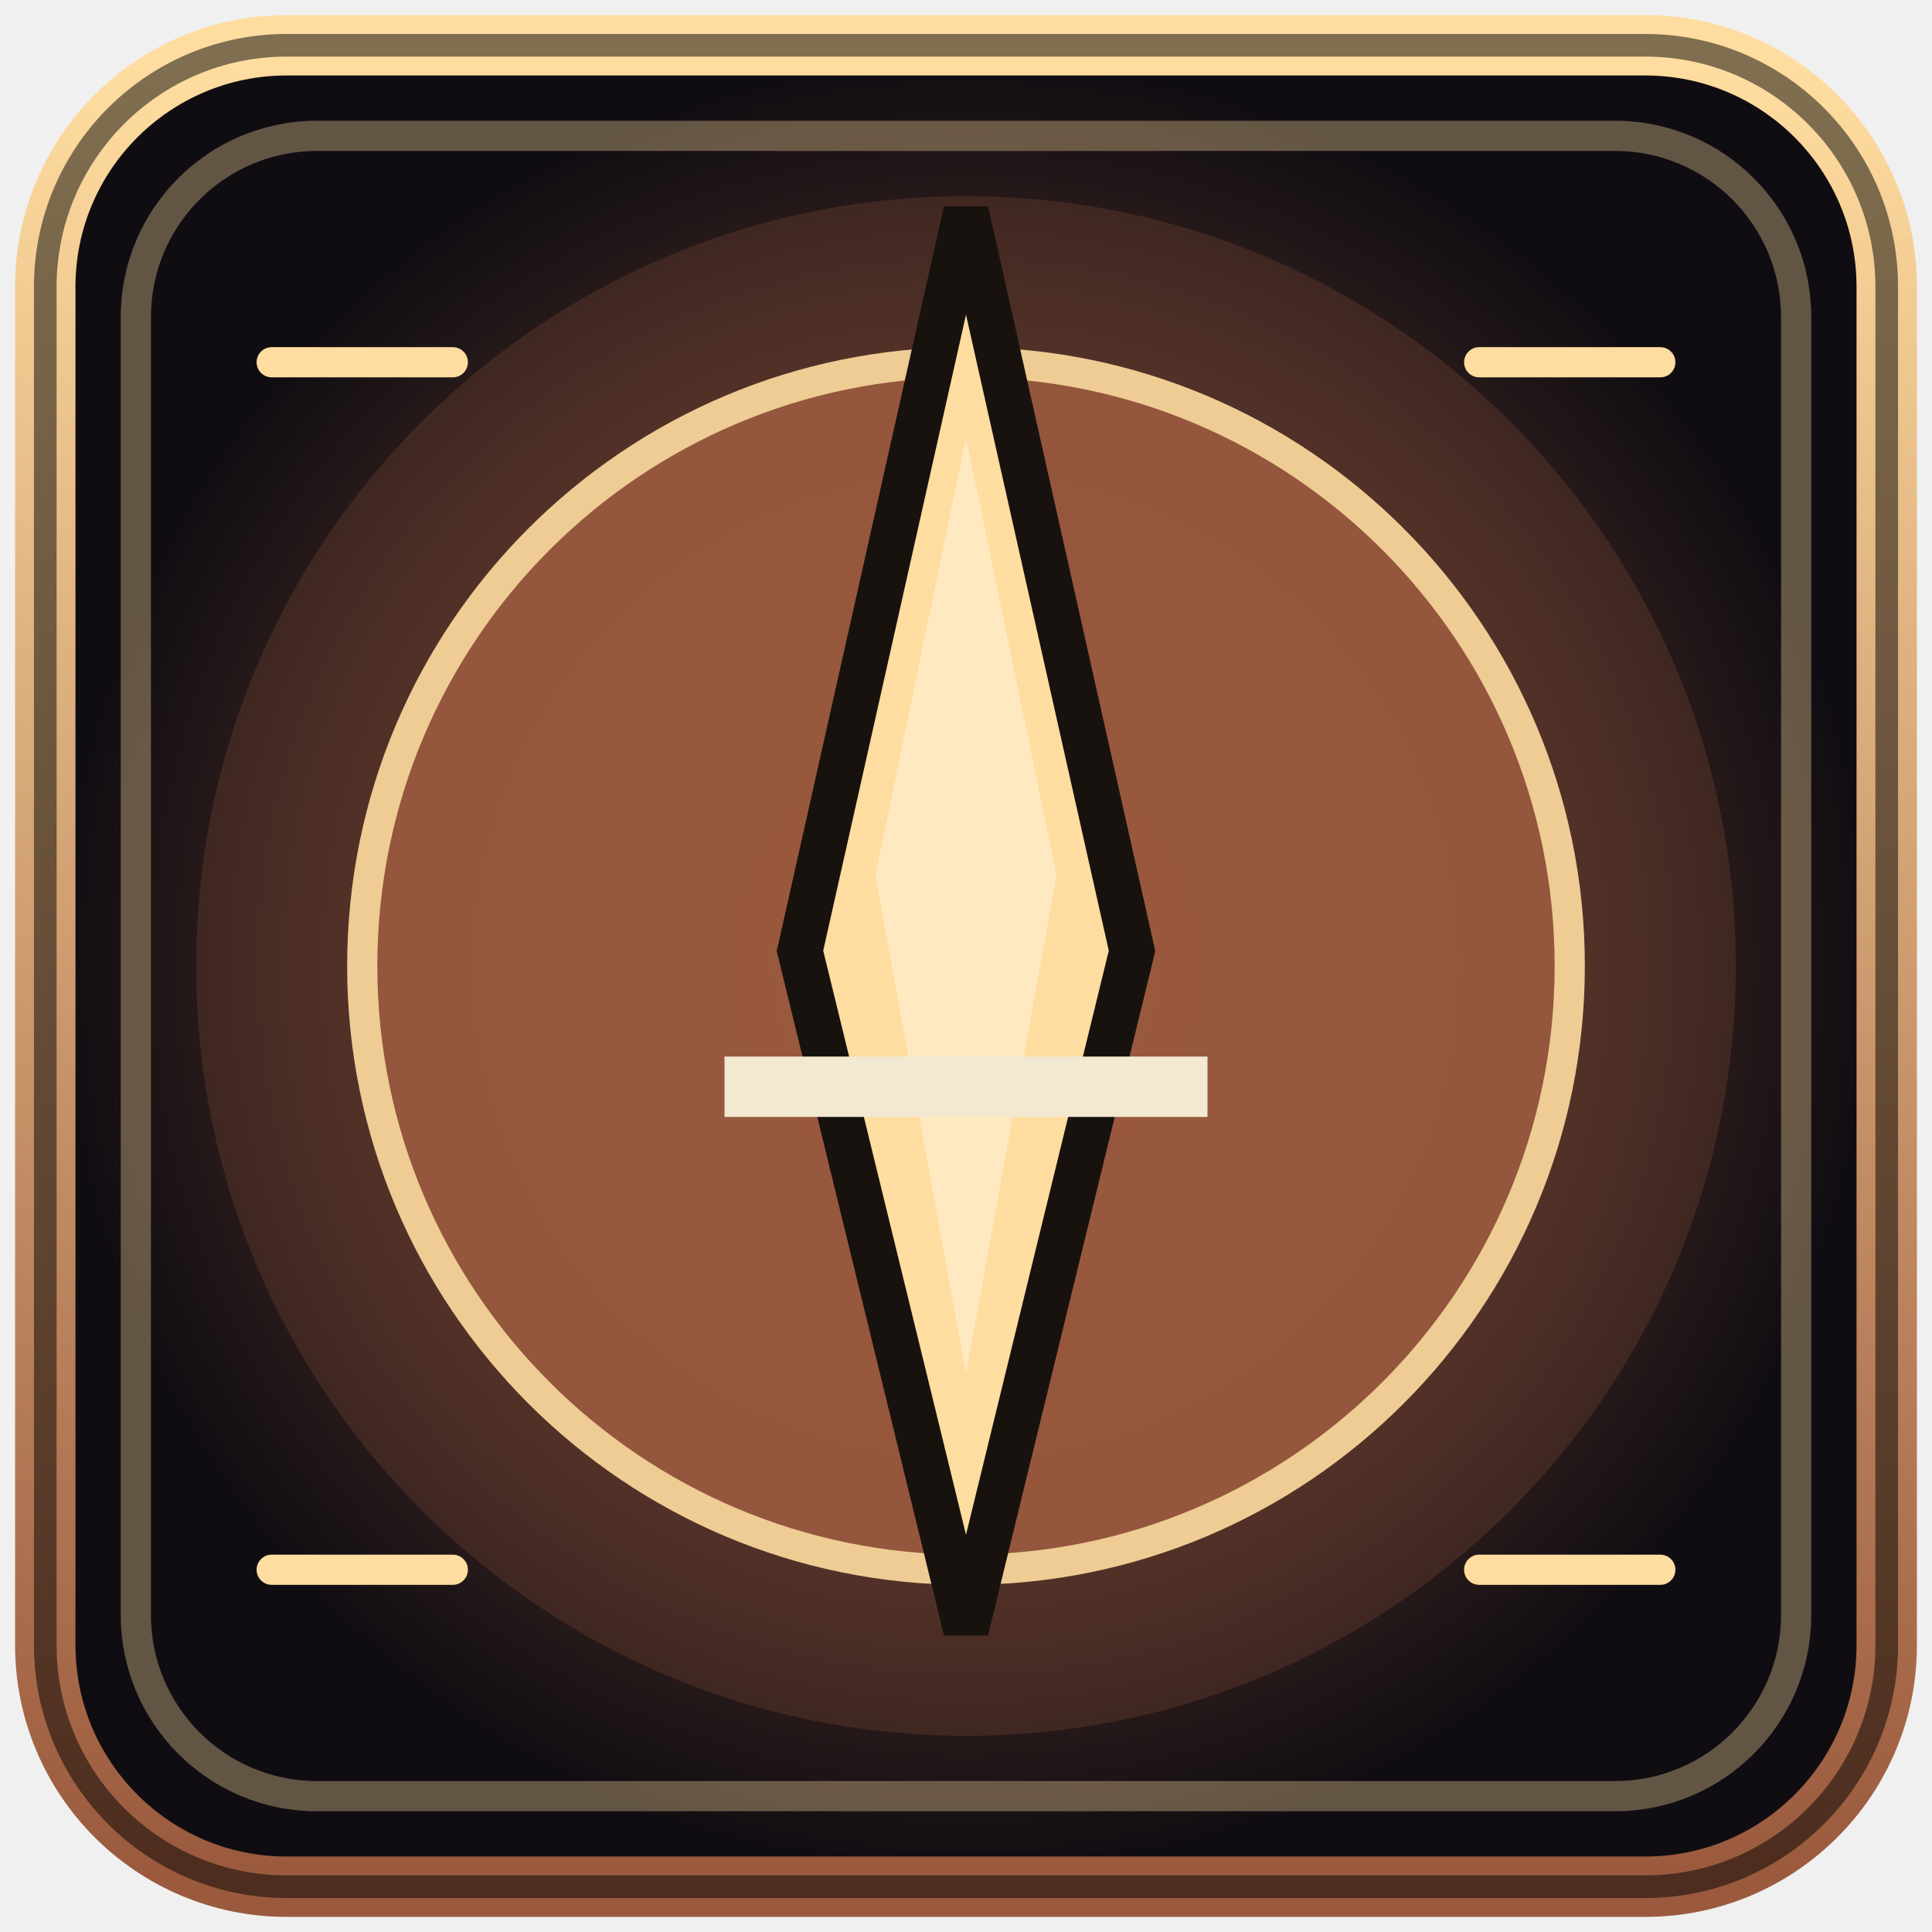
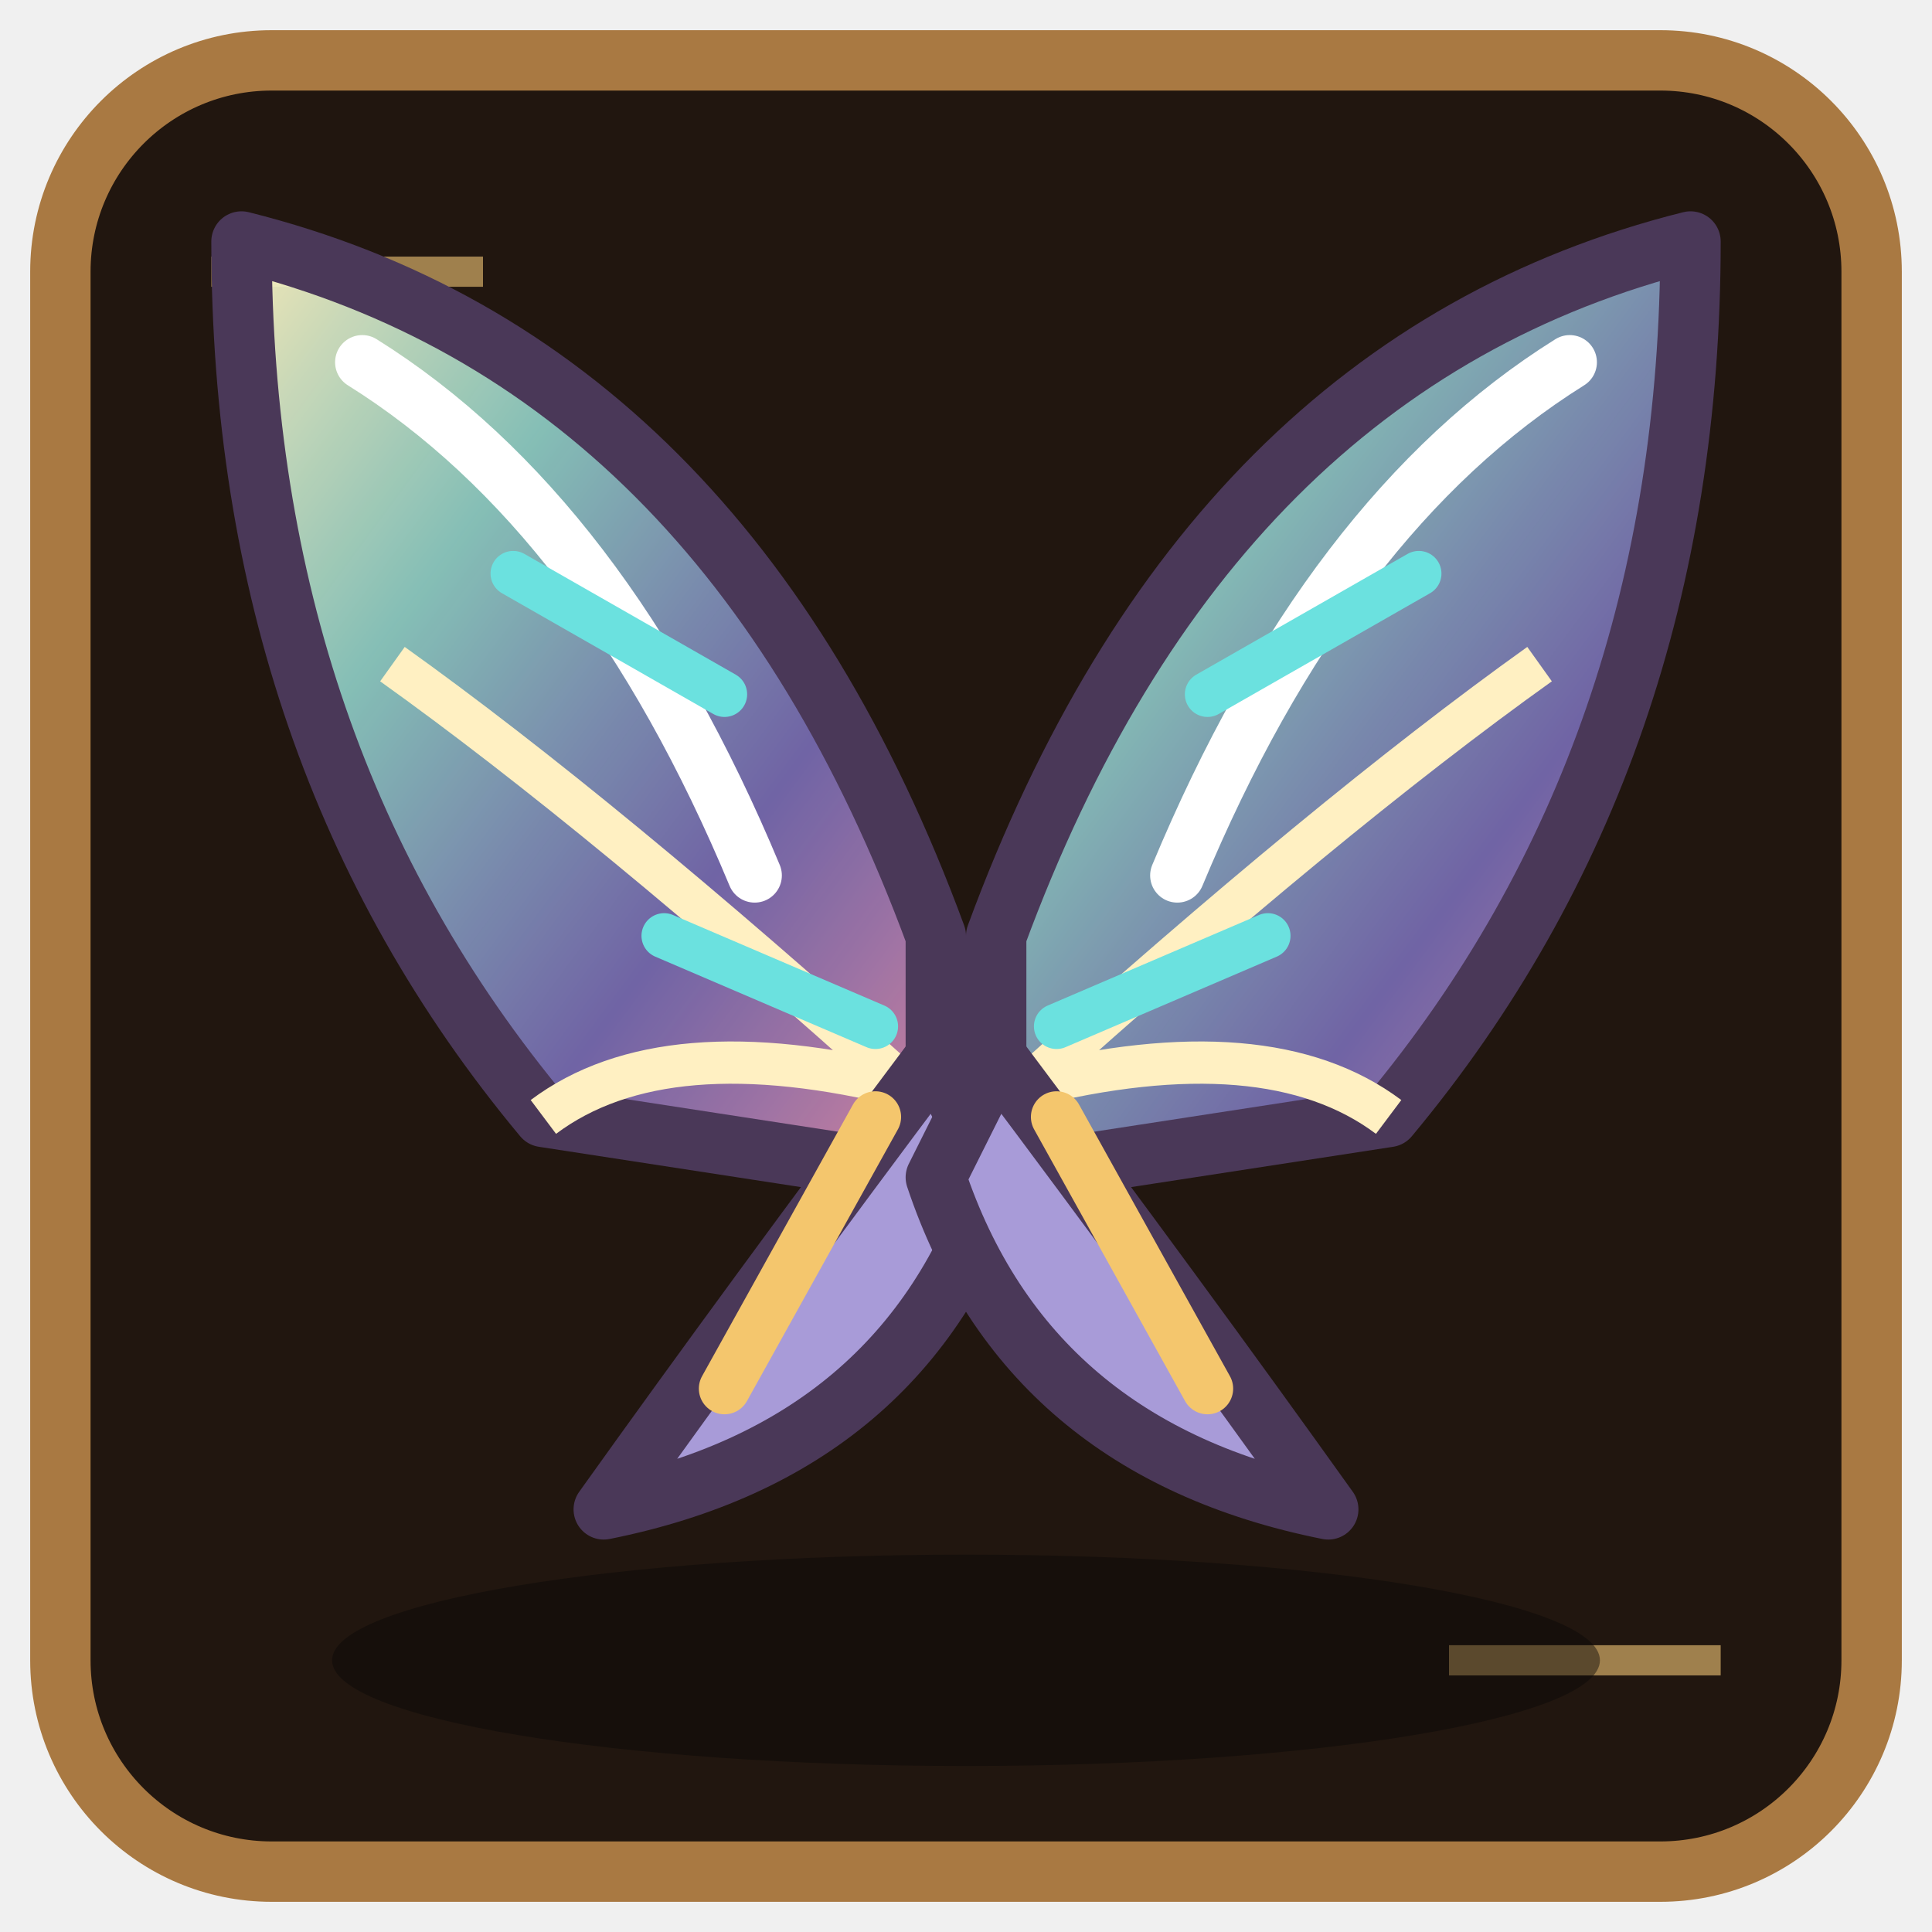
- <svg xmlns="http://www.w3.org/2000/svg" viewBox="0 0 128 128" width="128" height="128" role="img" aria-label="Giantmosquito rare monster part">
+ <svg xmlns="http://www.w3.org/2000/svg" viewBox="0 0 64 64" role="img" aria-label="Giant Mosquito Wings — Rare">
+   <rect x="2" y="2" width="60" height="60" rx="7" fill="#21160f" stroke="#a97942" stroke-width="2" />
+   <path d="M7 9h9M48 55h9" stroke="#e2b86e" stroke-width="1" opacity=".65" />
  <defs>
-     <radialGradient id="bg">
-       <stop stop-color="#9b5a3e" />
-       <stop offset="1" stop-color="#100d12" />
-     </radialGradient>
-     <linearGradient id="rim" x1="0" y1="0" x2="0" y2="1">
-       <stop stop-color="#ffdda0" />
-       <stop offset="1" stop-color="#9b5a3e" />
+     <linearGradient id="wingRare" x1="0" y1="0" x2="1" y2="1">
+       <stop stop-color="#fff2c0" stop-opacity=".95" />
+       <stop offset=".32" stop-color="#9de8df" stop-opacity=".8" />
+       <stop offset=".68" stop-color="#8f82df" stop-opacity=".72" />
+       <stop offset="1" stop-color="#e58da9" stop-opacity=".92" />
    </linearGradient>
  </defs>
-   <rect x="3" y="3" width="122" height="122" rx="16" fill="url(#bg)" stroke="url(#rim)" stroke-width="4" />
-   <rect x="9" y="9" width="110" height="110" rx="12" fill="none" stroke="#ffdda0" stroke-opacity=".35" stroke-width="2" />
-   <circle cx="64" cy="64" r="51" fill="#9b5a3e" opacity=".23" />
-   <circle cx="64" cy="64" r="40" fill="#9b5a3e" stroke="#ffdda0" stroke-width="2" opacity=".9" />
-   <path d="M64 14 75 63 64 108 53 63Z" fill="#ffdda0" stroke="#18120f" stroke-width="3" />
-   <path d="M58 58 64 29 70 58 64 91Z" fill="#fff" opacity=".35" />
-   <path d="M48 72h32" stroke="#f3e8d0" stroke-width="4" />
-   <path d="M18 24h12M98 104h12M18 104h12M98 24h12" stroke="#ffdda0" stroke-width="2" stroke-linecap="round" />
-   <rect x="3" y="3" width="122" height="122" rx="16" fill="none" stroke="#000" stroke-opacity=".5" stroke-width="1.5" />
+   <ellipse cx="32" cy="55" rx="21" ry="3.5" fill="#080706" opacity=".45" />
+   <g stroke="#4a3858" stroke-width="2" stroke-linejoin="round">
+     <path d="M31 31Q24 12 8 8Q8 25 18 37L31 39Z" fill="url(#wingRare)" />
+     <path d="M33 31Q40 12 56 8Q56 25 46 37L33 39Z" fill="url(#wingRare)" />
+     <path d="M30 36Q20 27 13 22M30 36Q22 34 18 37M34 36Q44 27 51 22M34 36Q42 34 46 37" fill="none" stroke="#fff0c2" stroke-width="1.4" />
+     <path d="M31 35Q25 43 20 50Q30 48 33 39Z" fill="#a89bd8" />
+     <path d="M33 35Q39 43 44 50Q34 48 31 39Z" fill="#a89bd8" />
+   </g>
+   <path d="M12 12Q20 17 25 29M52 12Q44 17 39 29" fill="none" stroke="#fff" stroke-width="1.8" stroke-linecap="round" />
+   <path d="M17 19l7 4m23-4-7 4M22 31l7 3m13-3-7 3" stroke="#6be1df" stroke-width="1.5" stroke-linecap="round" />
+   <path d="M29 37l-5 9m11-9 5 9" stroke="#f4c66d" stroke-width="1.7" stroke-linecap="round" />
</svg>
